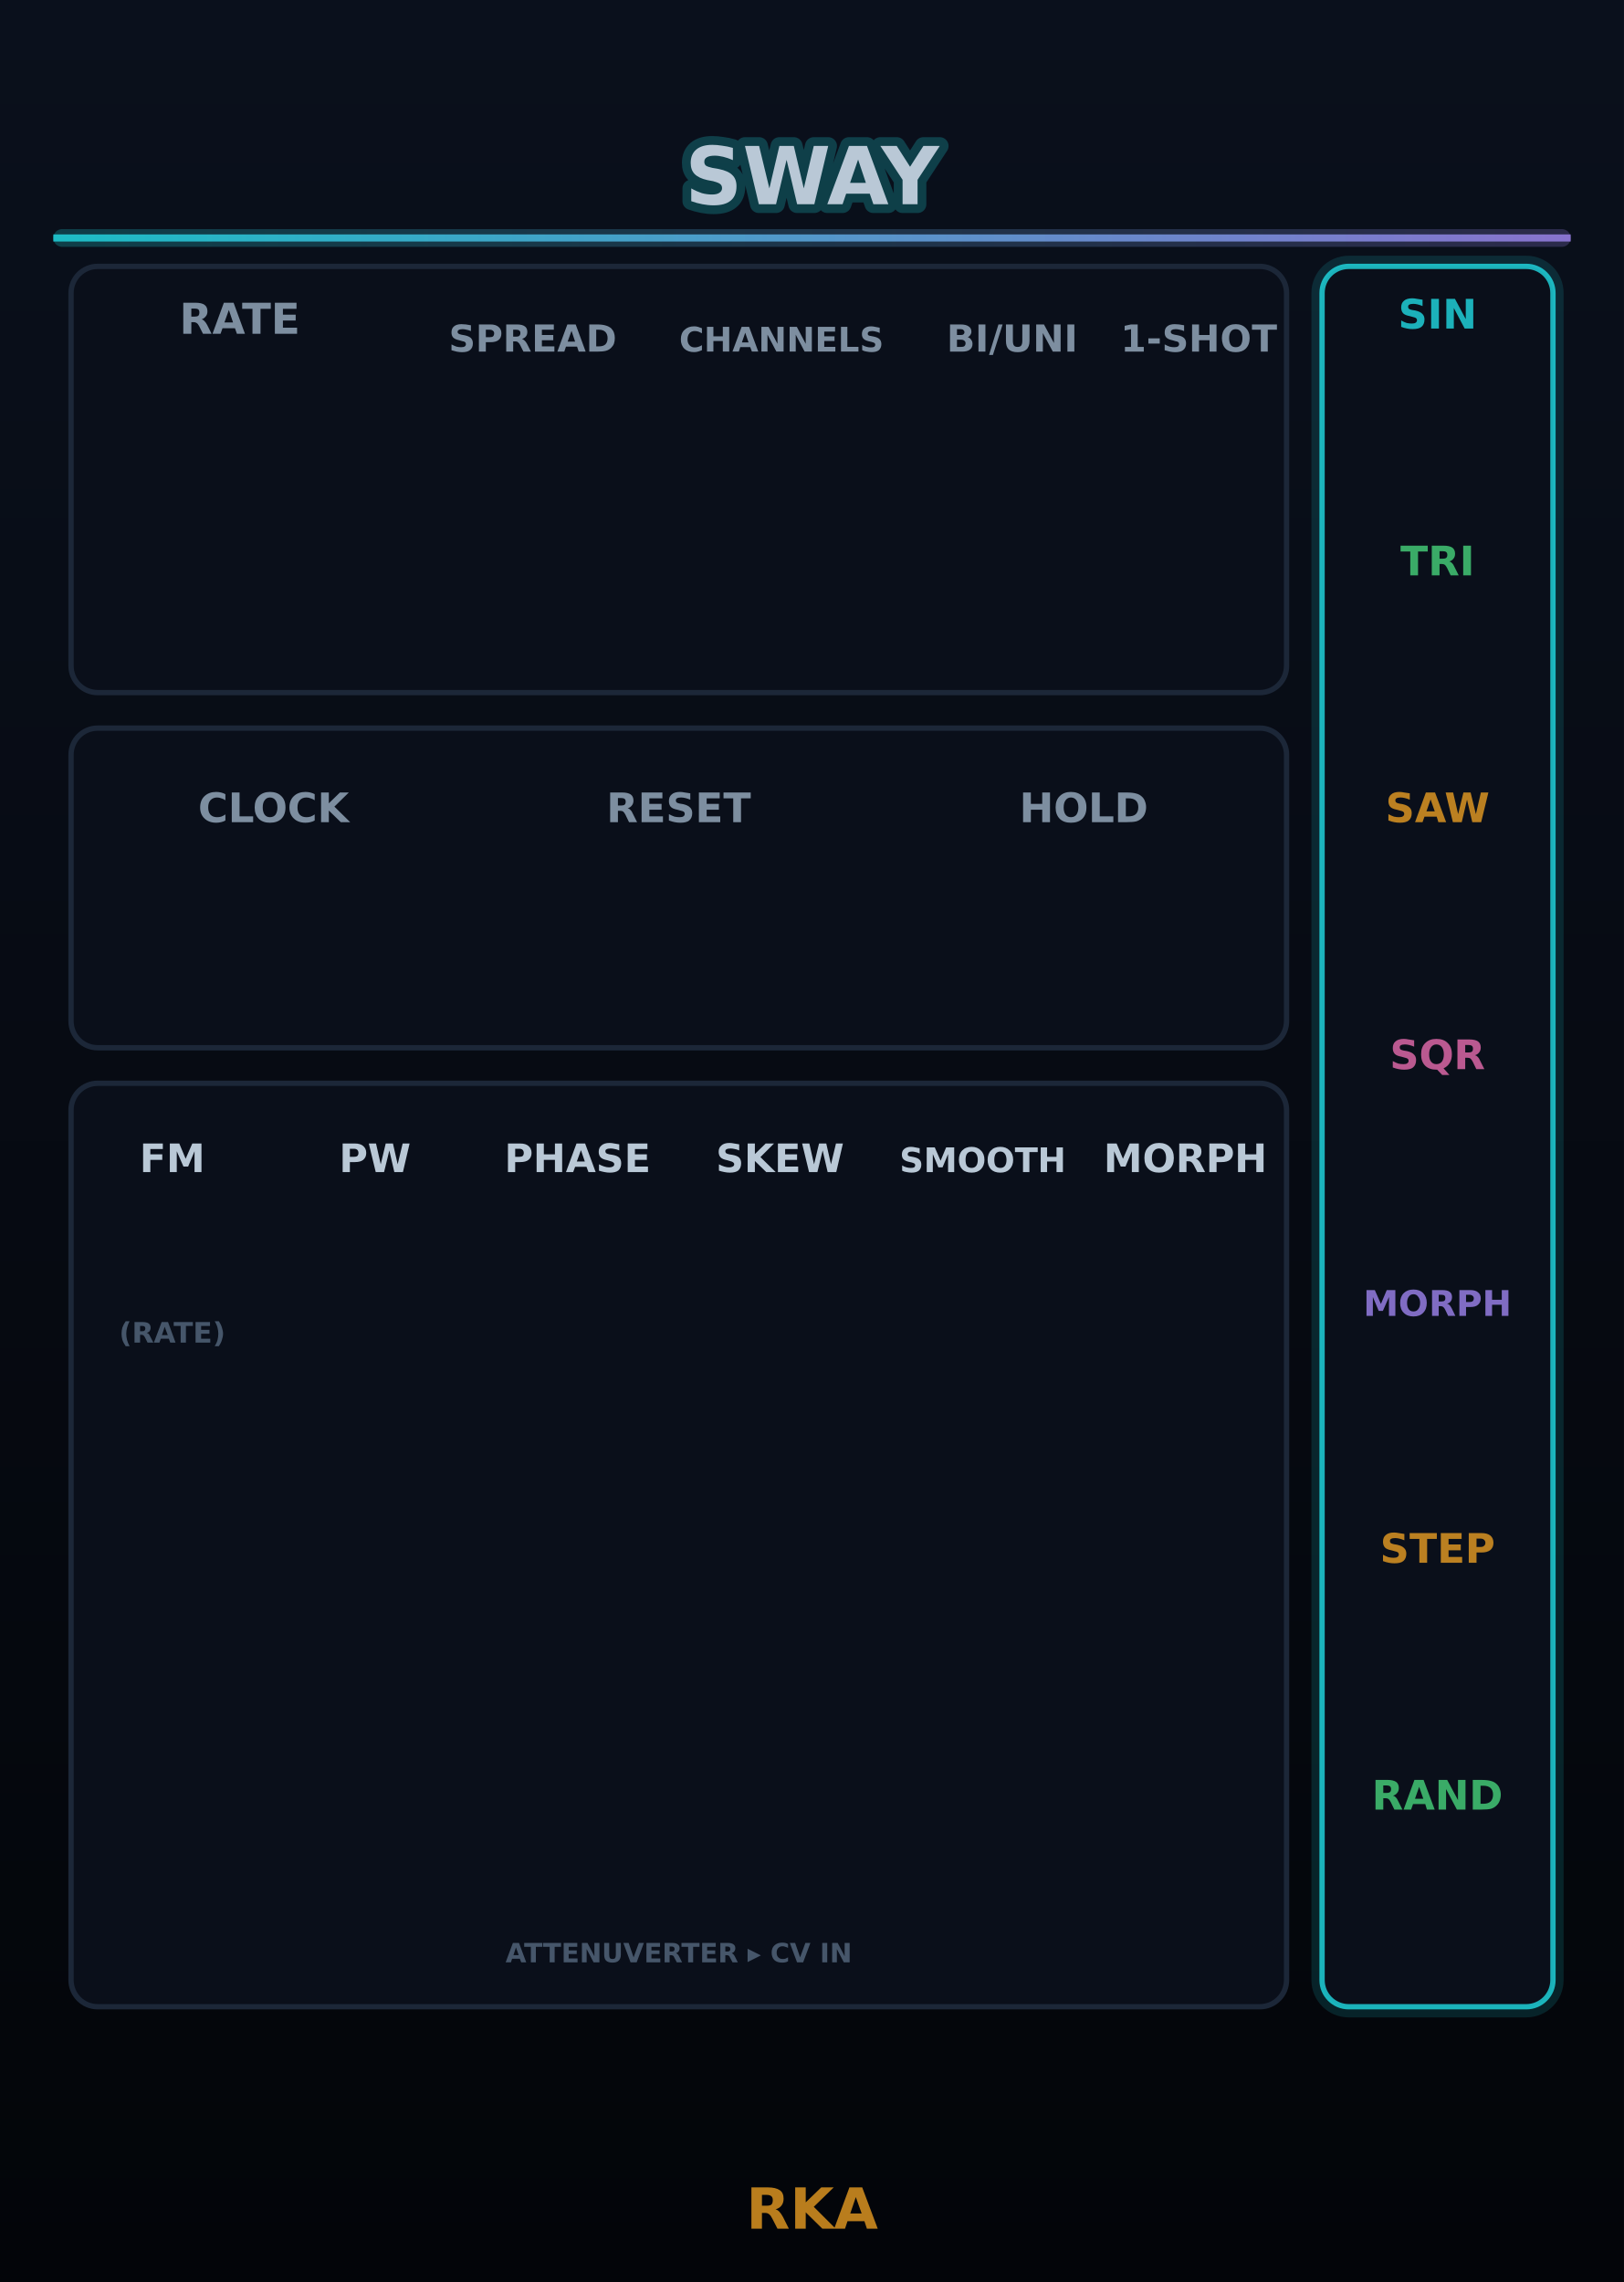
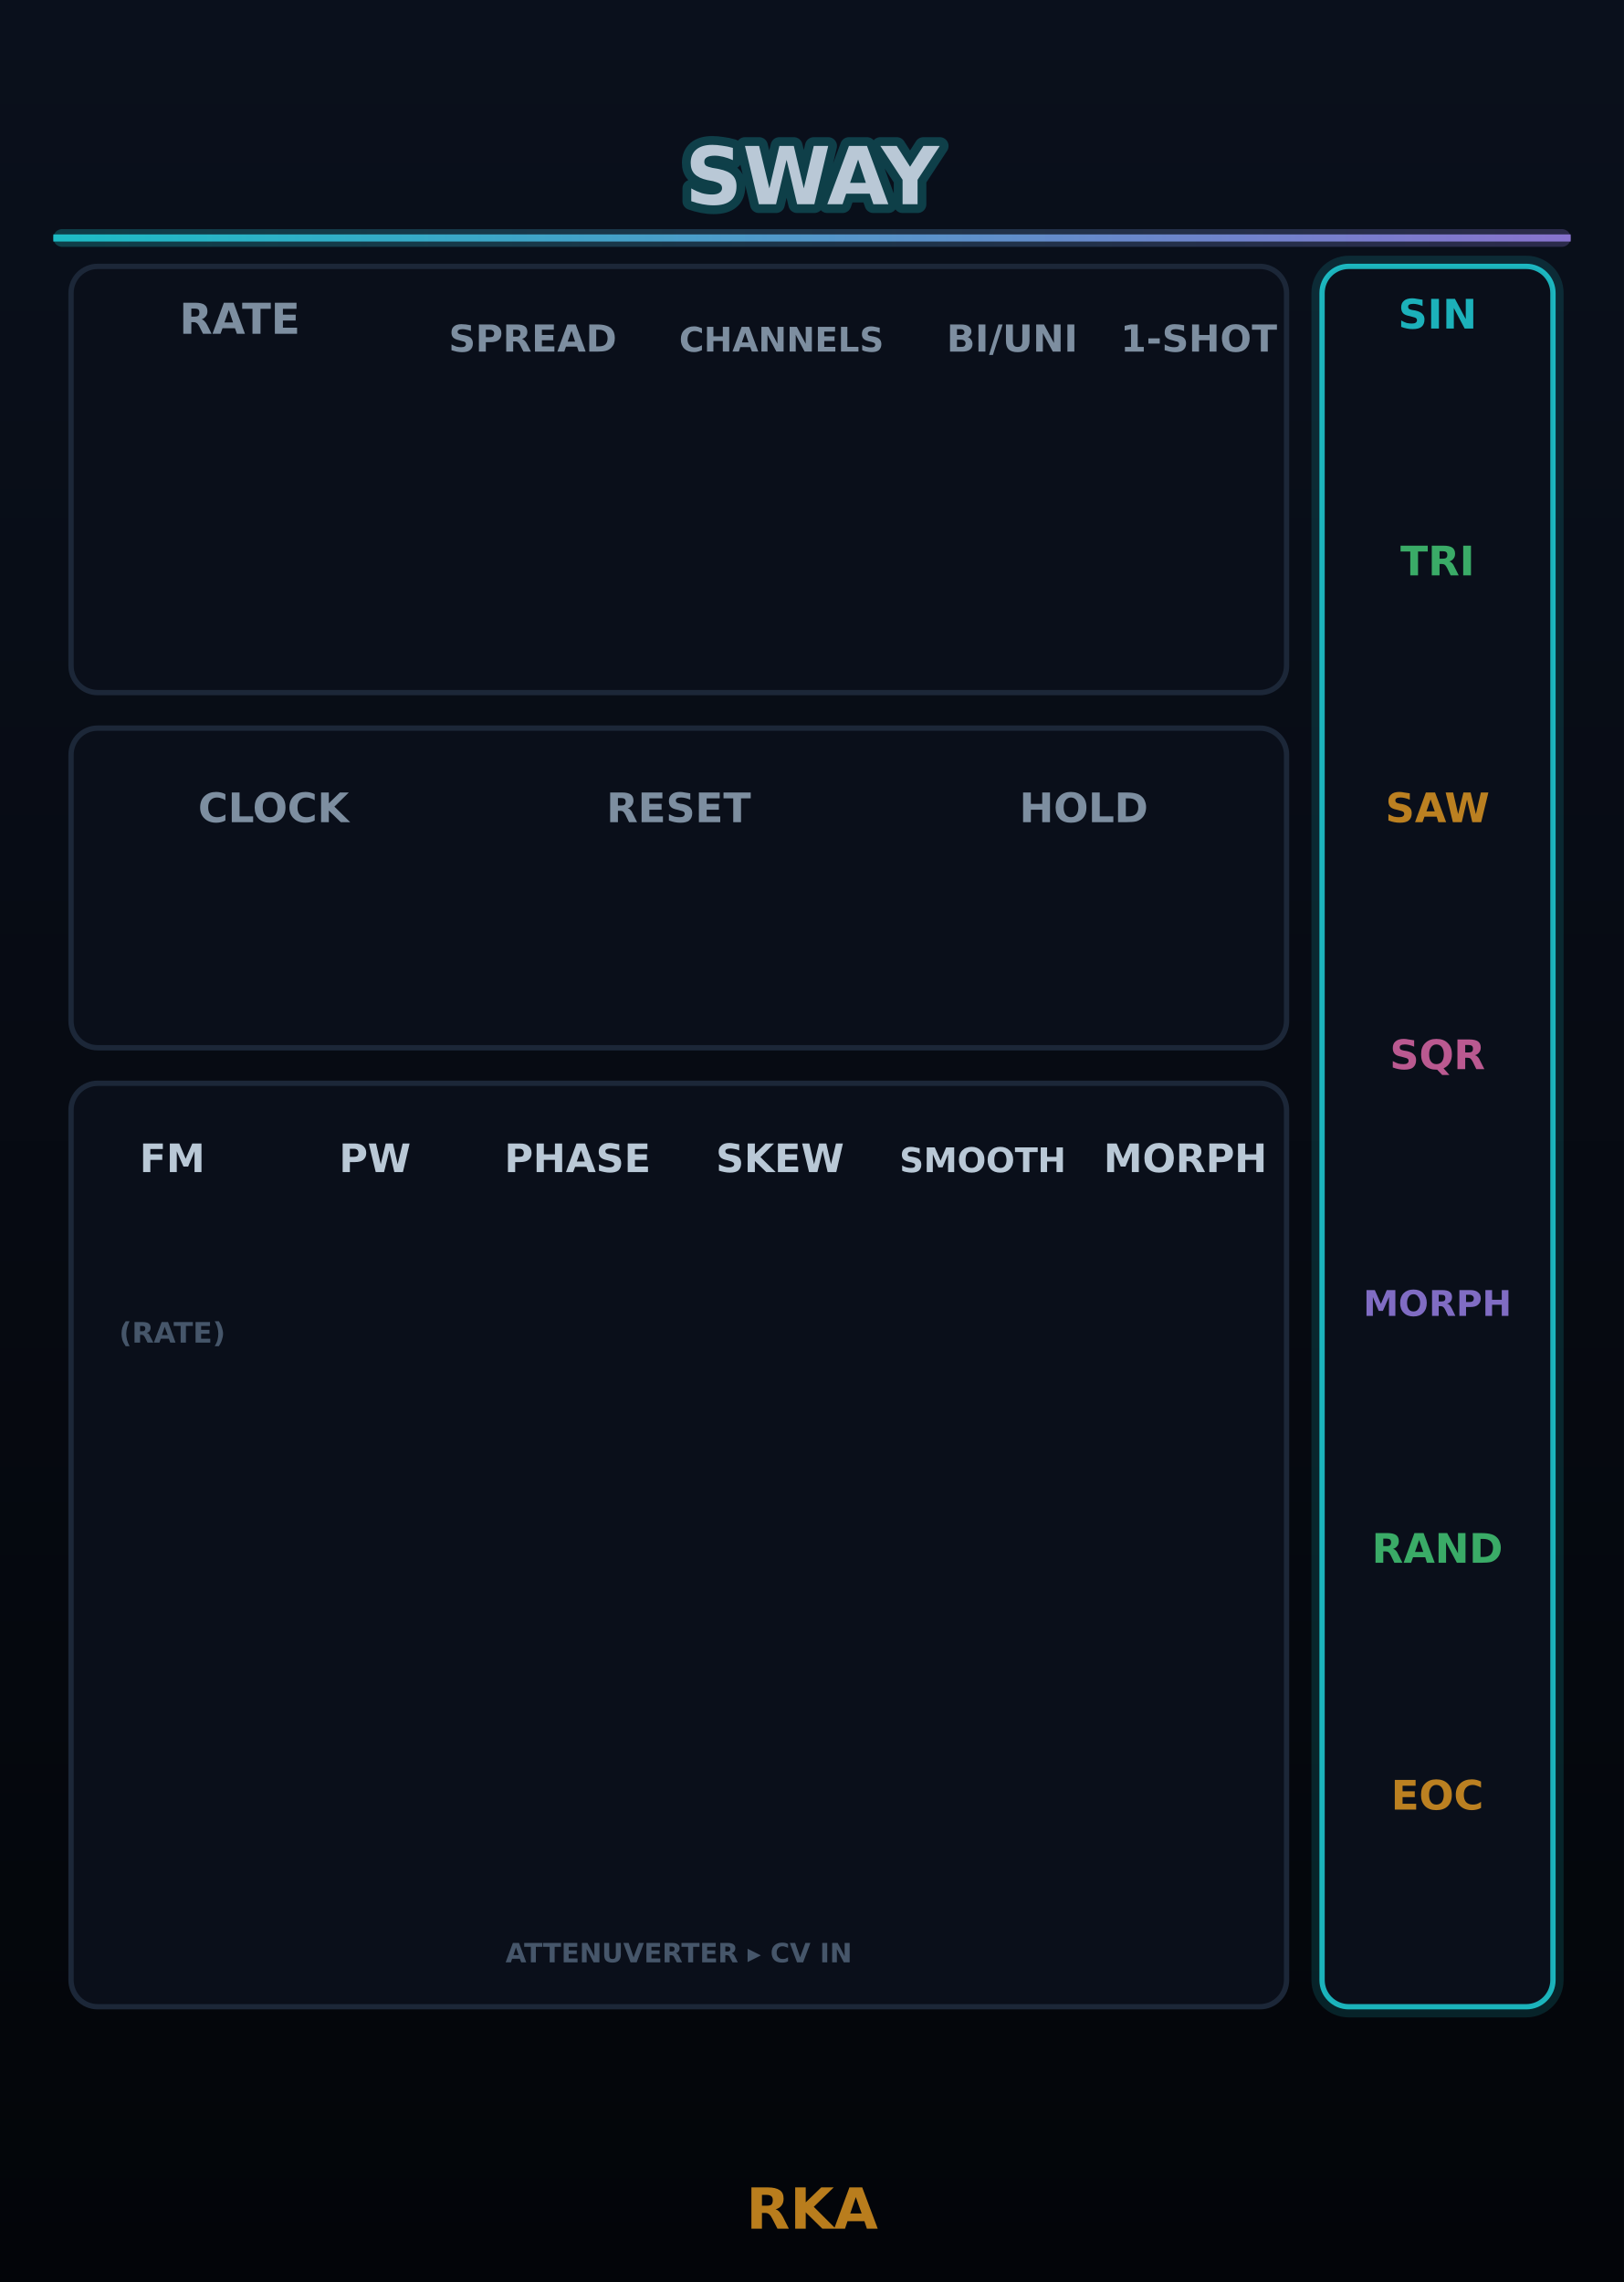
<svg xmlns="http://www.w3.org/2000/svg" width="91.44mm" height="128.5mm" viewBox="0 0 91.44 128.5">
  <defs>
    <linearGradient id="bg" x1="0" y1="0" x2="0" y2="128.5" gradientUnits="userSpaceOnUse">
      <stop offset="0" stop-color="#0a101c" />
      <stop offset="1" stop-color="#030509" />
    </linearGradient>
    <linearGradient id="rule" x1="3" y1="0" x2="88.44" y2="0" gradientUnits="userSpaceOnUse">
      <stop offset="0" stop-color="#22e6ef" />
      <stop offset="1" stop-color="#a78bfa" />
    </linearGradient>
  </defs>
  <rect width="91.44" height="128.5" fill="url(#bg)" />
  <text x="45.72" y="11.50" font-family="DejaVu Sans" font-size="4.5" font-weight="bold" text-anchor="middle" fill="#22e6ef" stroke="#22e6ef" stroke-width="0.99" stroke-linejoin="round" opacity="0.22">SWAY</text>
  <text x="45.72" y="11.50" font-family="DejaVu Sans" font-size="4.5" font-weight="bold" text-anchor="middle" fill="#b9c8d6">SWAY</text>
  <rect x="3" y="12.9" width="85.44" height="1.0" rx="0.5" fill="url(#rule)" opacity="0.22" />
  <rect x="3" y="13.2" width="85.44" height="0.4" fill="url(#rule)" opacity="0.75" />
  <rect x="4.0" y="15.0" width="68.44" height="24.0" rx="1.5" fill="#0a0f1a" stroke="#1c2738" stroke-width="0.3" stroke-opacity="1.0" />
  <rect x="4.0" y="41.0" width="68.44" height="18.0" rx="1.5" fill="#0a0f1a" stroke="#1c2738" stroke-width="0.3" stroke-opacity="1.0" />
  <rect x="4.0" y="61.0" width="68.44" height="52.0" rx="1.5" fill="#0a0f1a" stroke="#1c2738" stroke-width="0.3" stroke-opacity="1.0" />
  <rect x="74.44" y="15.0" width="13.0" height="98.0" rx="1.5" fill="none" stroke="#22e6ef" stroke-width="1.2" opacity="0.13" />
  <rect x="74.44" y="15.0" width="13.0" height="98.0" rx="1.5" fill="#0a0f1a" stroke="#22e6ef" stroke-width="0.3" stroke-opacity="0.75" />
  <text x="13.50" y="18.80" font-family="DejaVu Sans" font-size="2.4" font-weight="bold" text-anchor="middle" fill="#7d8ea0">RATE</text>
  <text x="30.00" y="19.80" font-family="DejaVu Sans" font-size="2.1" font-weight="bold" text-anchor="middle" fill="#7d8ea0">SPREAD</text>
  <text x="44.00" y="19.80" font-family="DejaVu Sans" font-size="1.9" font-weight="bold" text-anchor="middle" fill="#7d8ea0">CHANNELS</text>
  <text x="57.00" y="19.80" font-family="DejaVu Sans" font-size="2.1" font-weight="bold" text-anchor="middle" fill="#7d8ea0">BI/UNI</text>
  <text x="67.50" y="19.80" font-family="DejaVu Sans" font-size="2.1" font-weight="bold" text-anchor="middle" fill="#7d8ea0">1-SHOT</text>
  <text x="15.41" y="46.30" font-family="DejaVu Sans" font-size="2.3" font-weight="bold" text-anchor="middle" fill="#7d8ea0">CLOCK</text>
  <text x="38.22" y="46.30" font-family="DejaVu Sans" font-size="2.3" font-weight="bold" text-anchor="middle" fill="#7d8ea0">RESET</text>
  <text x="61.03" y="46.30" font-family="DejaVu Sans" font-size="2.3" font-weight="bold" text-anchor="middle" fill="#7d8ea0">HOLD</text>
  <text x="80.94" y="18.50" font-family="DejaVu Sans" font-size="2.3" font-weight="bold" text-anchor="middle" fill="#22e6ef" fill-opacity="0.75">SIN</text>
  <text x="80.94" y="32.40" font-family="DejaVu Sans" font-size="2.3" font-weight="bold" text-anchor="middle" fill="#4ade80" fill-opacity="0.75">TRI</text>
  <text x="80.94" y="46.30" font-family="DejaVu Sans" font-size="2.3" font-weight="bold" text-anchor="middle" fill="#f5a623" fill-opacity="0.75">SAW</text>
  <text x="80.94" y="60.20" font-family="DejaVu Sans" font-size="2.3" font-weight="bold" text-anchor="middle" fill="#f472b6" fill-opacity="0.75">SQR</text>
  <text x="80.94" y="74.10" font-family="DejaVu Sans" font-size="2.0" font-weight="bold" text-anchor="middle" fill="#a78bfa" fill-opacity="0.75">MORPH</text>
-   <text x="80.94" y="88.00" font-family="DejaVu Sans" font-size="2.3" font-weight="bold" text-anchor="middle" fill="#f5a623" fill-opacity="0.75">STEP</text>
-   <text x="80.94" y="101.90" font-family="DejaVu Sans" font-size="2.3" font-weight="bold" text-anchor="middle" fill="#4ade80" fill-opacity="0.75">RAND</text>
+   <text x="80.94" y="88.00" font-family="DejaVu Sans" font-size="2.3" font-weight="bold" text-anchor="middle" fill="#4ade80" fill-opacity="0.75">RAND</text>
+   <text x="80.94" y="101.90" font-family="DejaVu Sans" font-size="2.3" font-weight="bold" text-anchor="middle" fill="#f5a623" fill-opacity="0.75">EOC</text>
  <text x="9.70" y="66.00" font-family="DejaVu Sans" font-size="2.2" font-weight="bold" text-anchor="middle" fill="#b9c8d6">FM</text>
  <text x="21.11" y="66.00" font-family="DejaVu Sans" font-size="2.2" font-weight="bold" text-anchor="middle" fill="#b9c8d6">PW</text>
  <text x="32.52" y="66.00" font-family="DejaVu Sans" font-size="2.2" font-weight="bold" text-anchor="middle" fill="#b9c8d6">PHASE</text>
  <text x="43.92" y="66.00" font-family="DejaVu Sans" font-size="2.2" font-weight="bold" text-anchor="middle" fill="#b9c8d6">SKEW</text>
  <text x="55.33" y="66.00" font-family="DejaVu Sans" font-size="1.9" font-weight="bold" text-anchor="middle" fill="#b9c8d6">SMOOTH</text>
  <text x="66.74" y="66.00" font-family="DejaVu Sans" font-size="2.2" font-weight="bold" text-anchor="middle" fill="#b9c8d6">MORPH</text>
  <text x="9.70" y="75.60" font-family="DejaVu Sans" font-size="1.6" font-weight="bold" text-anchor="middle" fill="#46566a">(RATE)</text>
  <text x="38.22" y="110.50" font-family="DejaVu Sans" font-size="1.5" font-weight="bold" text-anchor="middle" fill="#46566a">ATTENUVERTER ▸ CV IN</text>
  <text x="45.72" y="125.50" font-family="DejaVu Sans" font-size="3.2" font-weight="bold" text-anchor="middle" fill="#f5a623" fill-opacity="0.75">RKA</text>
  <g id="components" style="display:none">
    <circle id="param-RATE" cx="13.5" cy="28.5" r="1" fill="#ff0000" />
    <circle id="param-SPREAD" cx="30.0" cy="29.0" r="1" fill="#ff0000" />
    <circle id="param-CHANNELS" cx="44.0" cy="29.0" r="1" fill="#ff0000" />
    <circle id="param-OFFSET" cx="57.0" cy="29.0" r="1" fill="#ff0000" />
    <circle id="param-ONESHOT" cx="67.5" cy="29.0" r="1" fill="#ff0000" />
    <circle id="input-CLOCK" cx="15.41" cy="52.5" r="1" fill="#00ff00" />
    <circle id="input-RESET" cx="38.22" cy="52.5" r="1" fill="#00ff00" />
    <circle id="input-HOLD" cx="61.03" cy="52.5" r="1" fill="#00ff00" />
    <circle id="param-PW" cx="21.11" cy="75.0" r="1" fill="#ff0000" />
    <circle id="param-PHASE" cx="32.52" cy="75.0" r="1" fill="#ff0000" />
    <circle id="param-SKEW" cx="43.92" cy="75.0" r="1" fill="#ff0000" />
    <circle id="param-SMOOTH" cx="55.33" cy="75.0" r="1" fill="#ff0000" />
    <circle id="param-MORPH" cx="66.74" cy="75.0" r="1" fill="#ff0000" />
    <circle id="param-FM_ATT" cx="9.7" cy="88.0" r="1" fill="#ff0000" />
    <circle id="param-PW_ATT" cx="21.11" cy="88.0" r="1" fill="#ff0000" />
    <circle id="param-PHASE_ATT" cx="32.52" cy="88.0" r="1" fill="#ff0000" />
    <circle id="param-SKEW_ATT" cx="43.92" cy="88.0" r="1" fill="#ff0000" />
    <circle id="param-SMOOTH_ATT" cx="55.33" cy="88.0" r="1" fill="#ff0000" />
    <circle id="param-MORPH_ATT" cx="66.74" cy="88.0" r="1" fill="#ff0000" />
    <circle id="input-FM" cx="9.7" cy="101.0" r="1" fill="#00ff00" />
    <circle id="input-PW" cx="21.11" cy="101.0" r="1" fill="#00ff00" />
    <circle id="input-PHASE" cx="32.52" cy="101.0" r="1" fill="#00ff00" />
    <circle id="input-SKEW" cx="43.92" cy="101.0" r="1" fill="#00ff00" />
    <circle id="input-SMOOTH" cx="55.33" cy="101.0" r="1" fill="#00ff00" />
    <circle id="input-MORPH" cx="66.74" cy="101.0" r="1" fill="#00ff00" />
    <circle id="output-SIN" cx="80.94" cy="23.5" r="1" fill="#0000ff" />
    <circle id="output-TRI" cx="80.94" cy="37.4" r="1" fill="#0000ff" />
    <circle id="output-SAW" cx="80.94" cy="51.3" r="1" fill="#0000ff" />
    <circle id="output-SQR" cx="80.94" cy="65.2" r="1" fill="#0000ff" />
    <circle id="output-MORPH" cx="80.94" cy="79.1" r="1" fill="#0000ff" />
-     <circle id="output-STEP" cx="80.94" cy="93.0" r="1" fill="#0000ff" />
-     <circle id="output-RAND" cx="80.94" cy="106.9" r="1" fill="#0000ff" />
+     <circle id="output-RAND" cx="80.94" cy="93.0" r="1" fill="#0000ff" />
+     <circle id="output-EOC" cx="80.94" cy="106.9" r="1" fill="#0000ff" />
  </g>
</svg>
